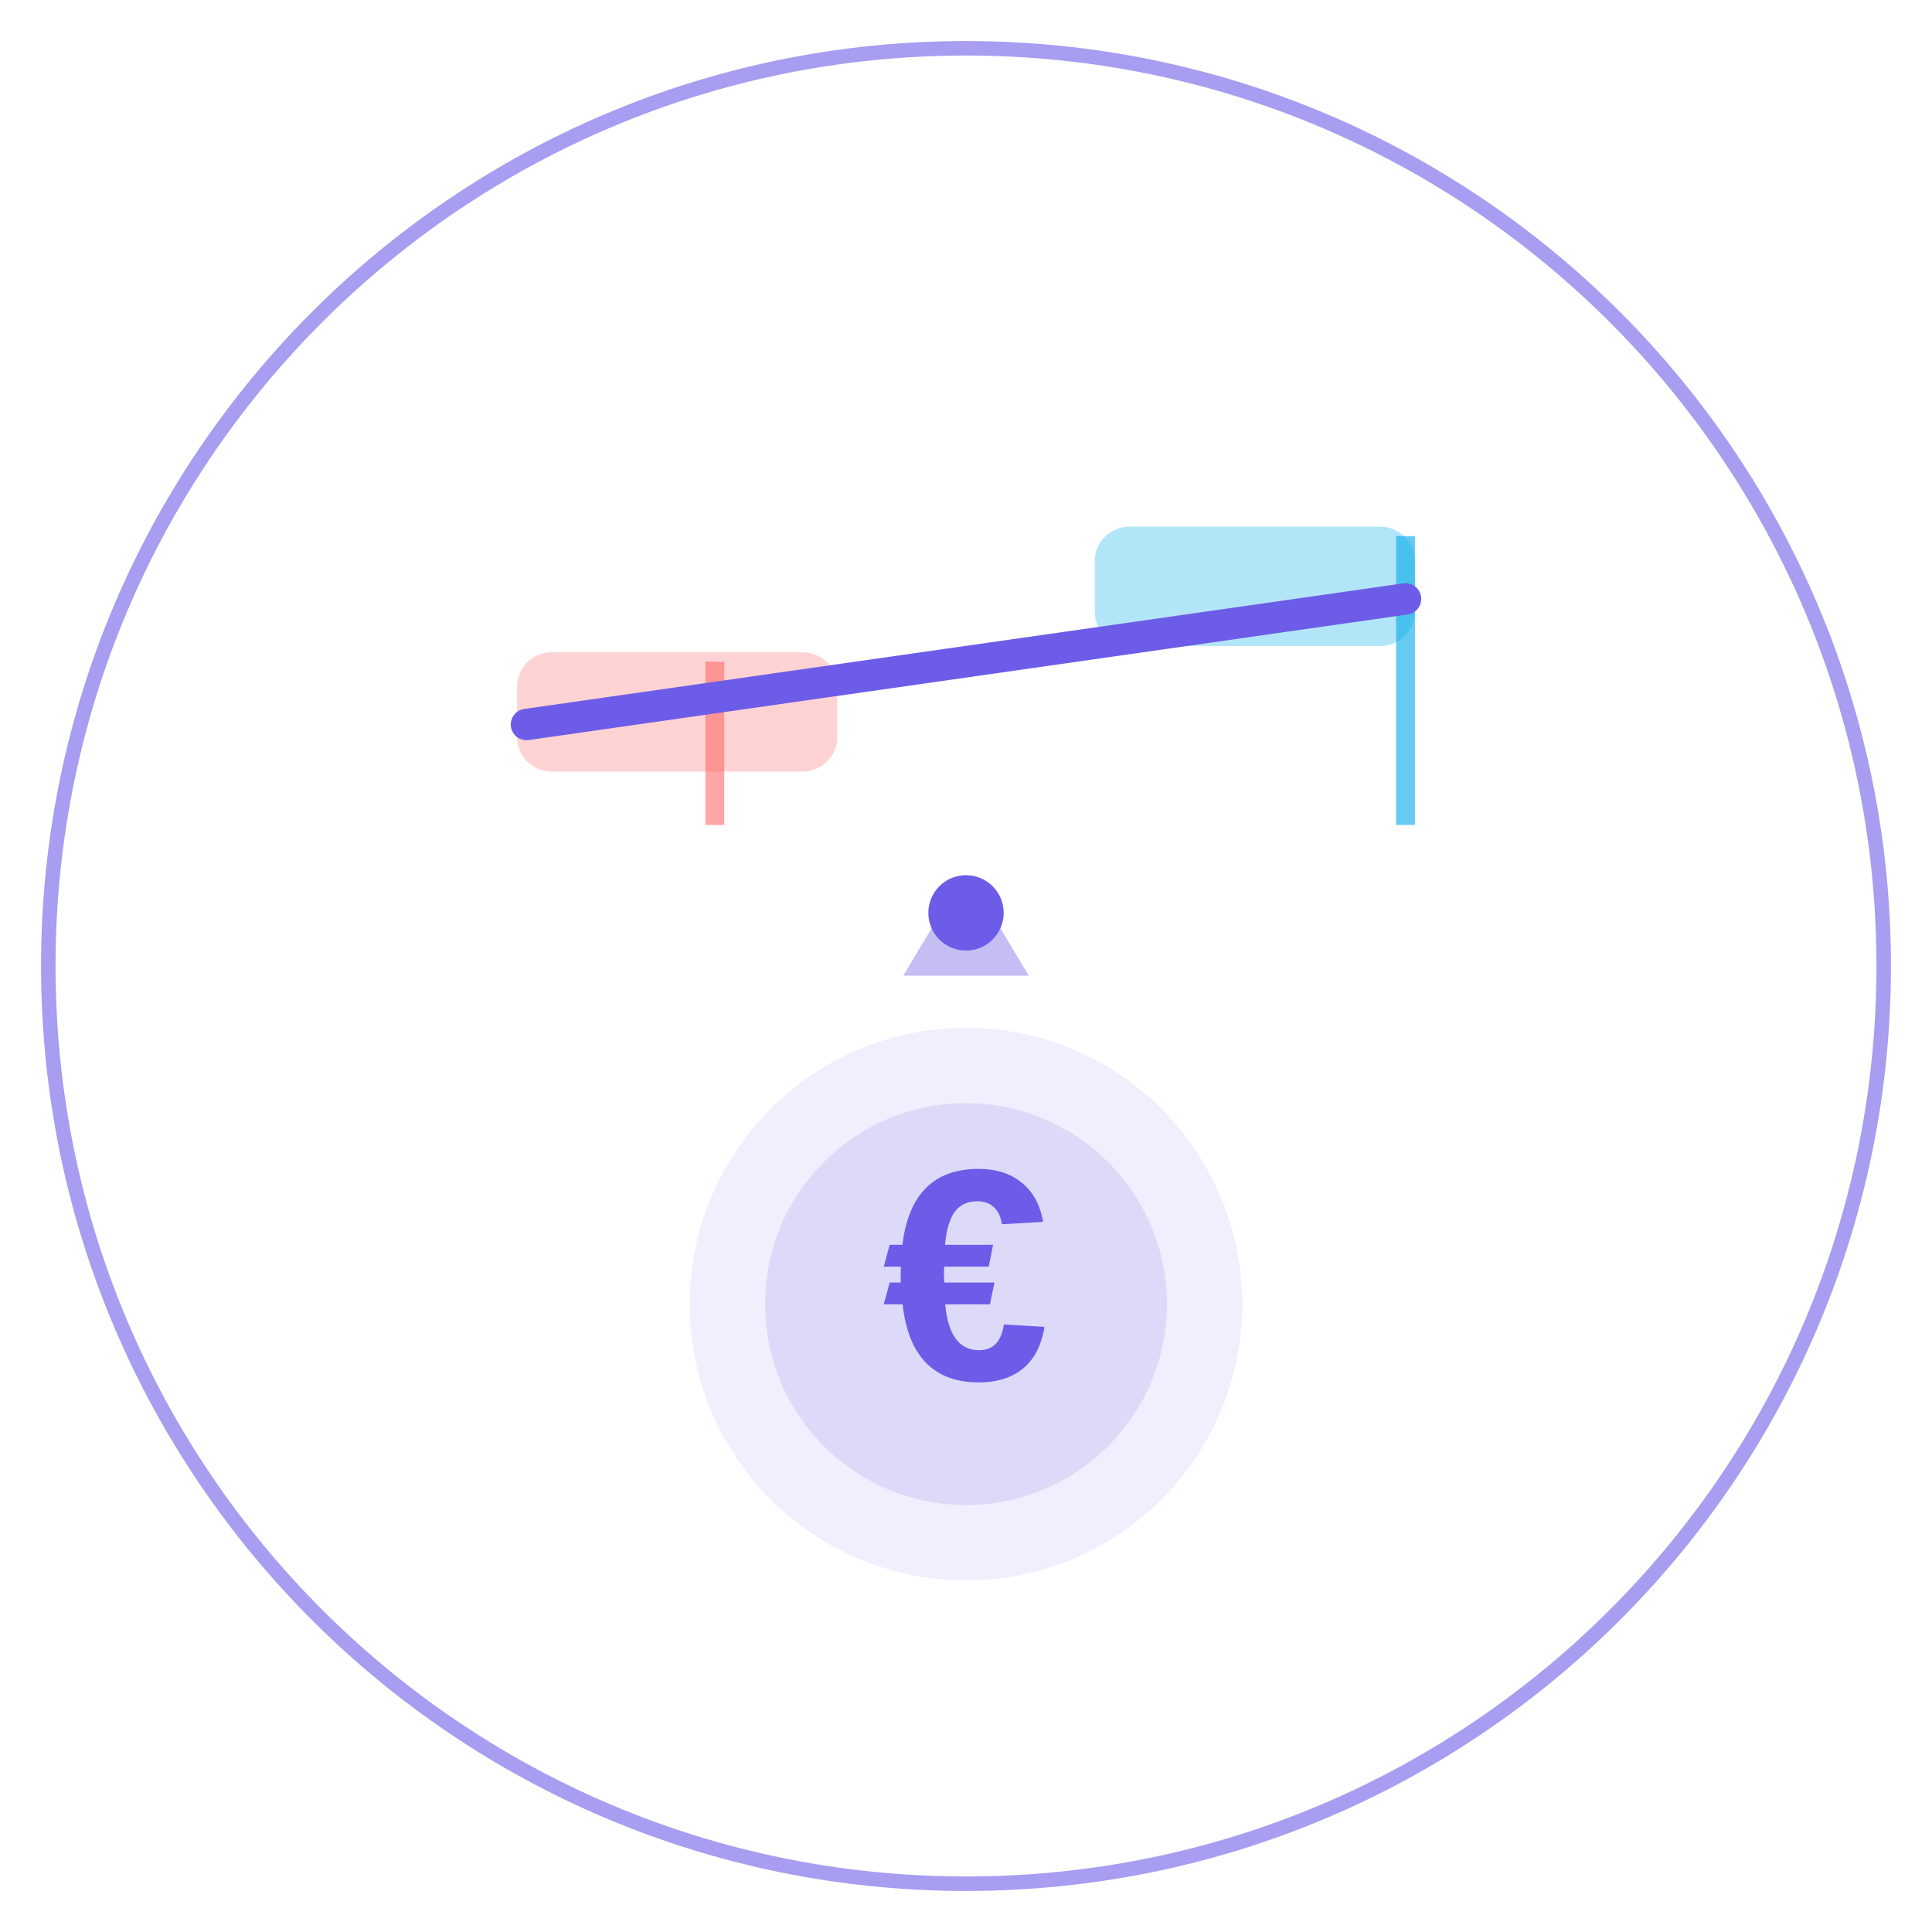
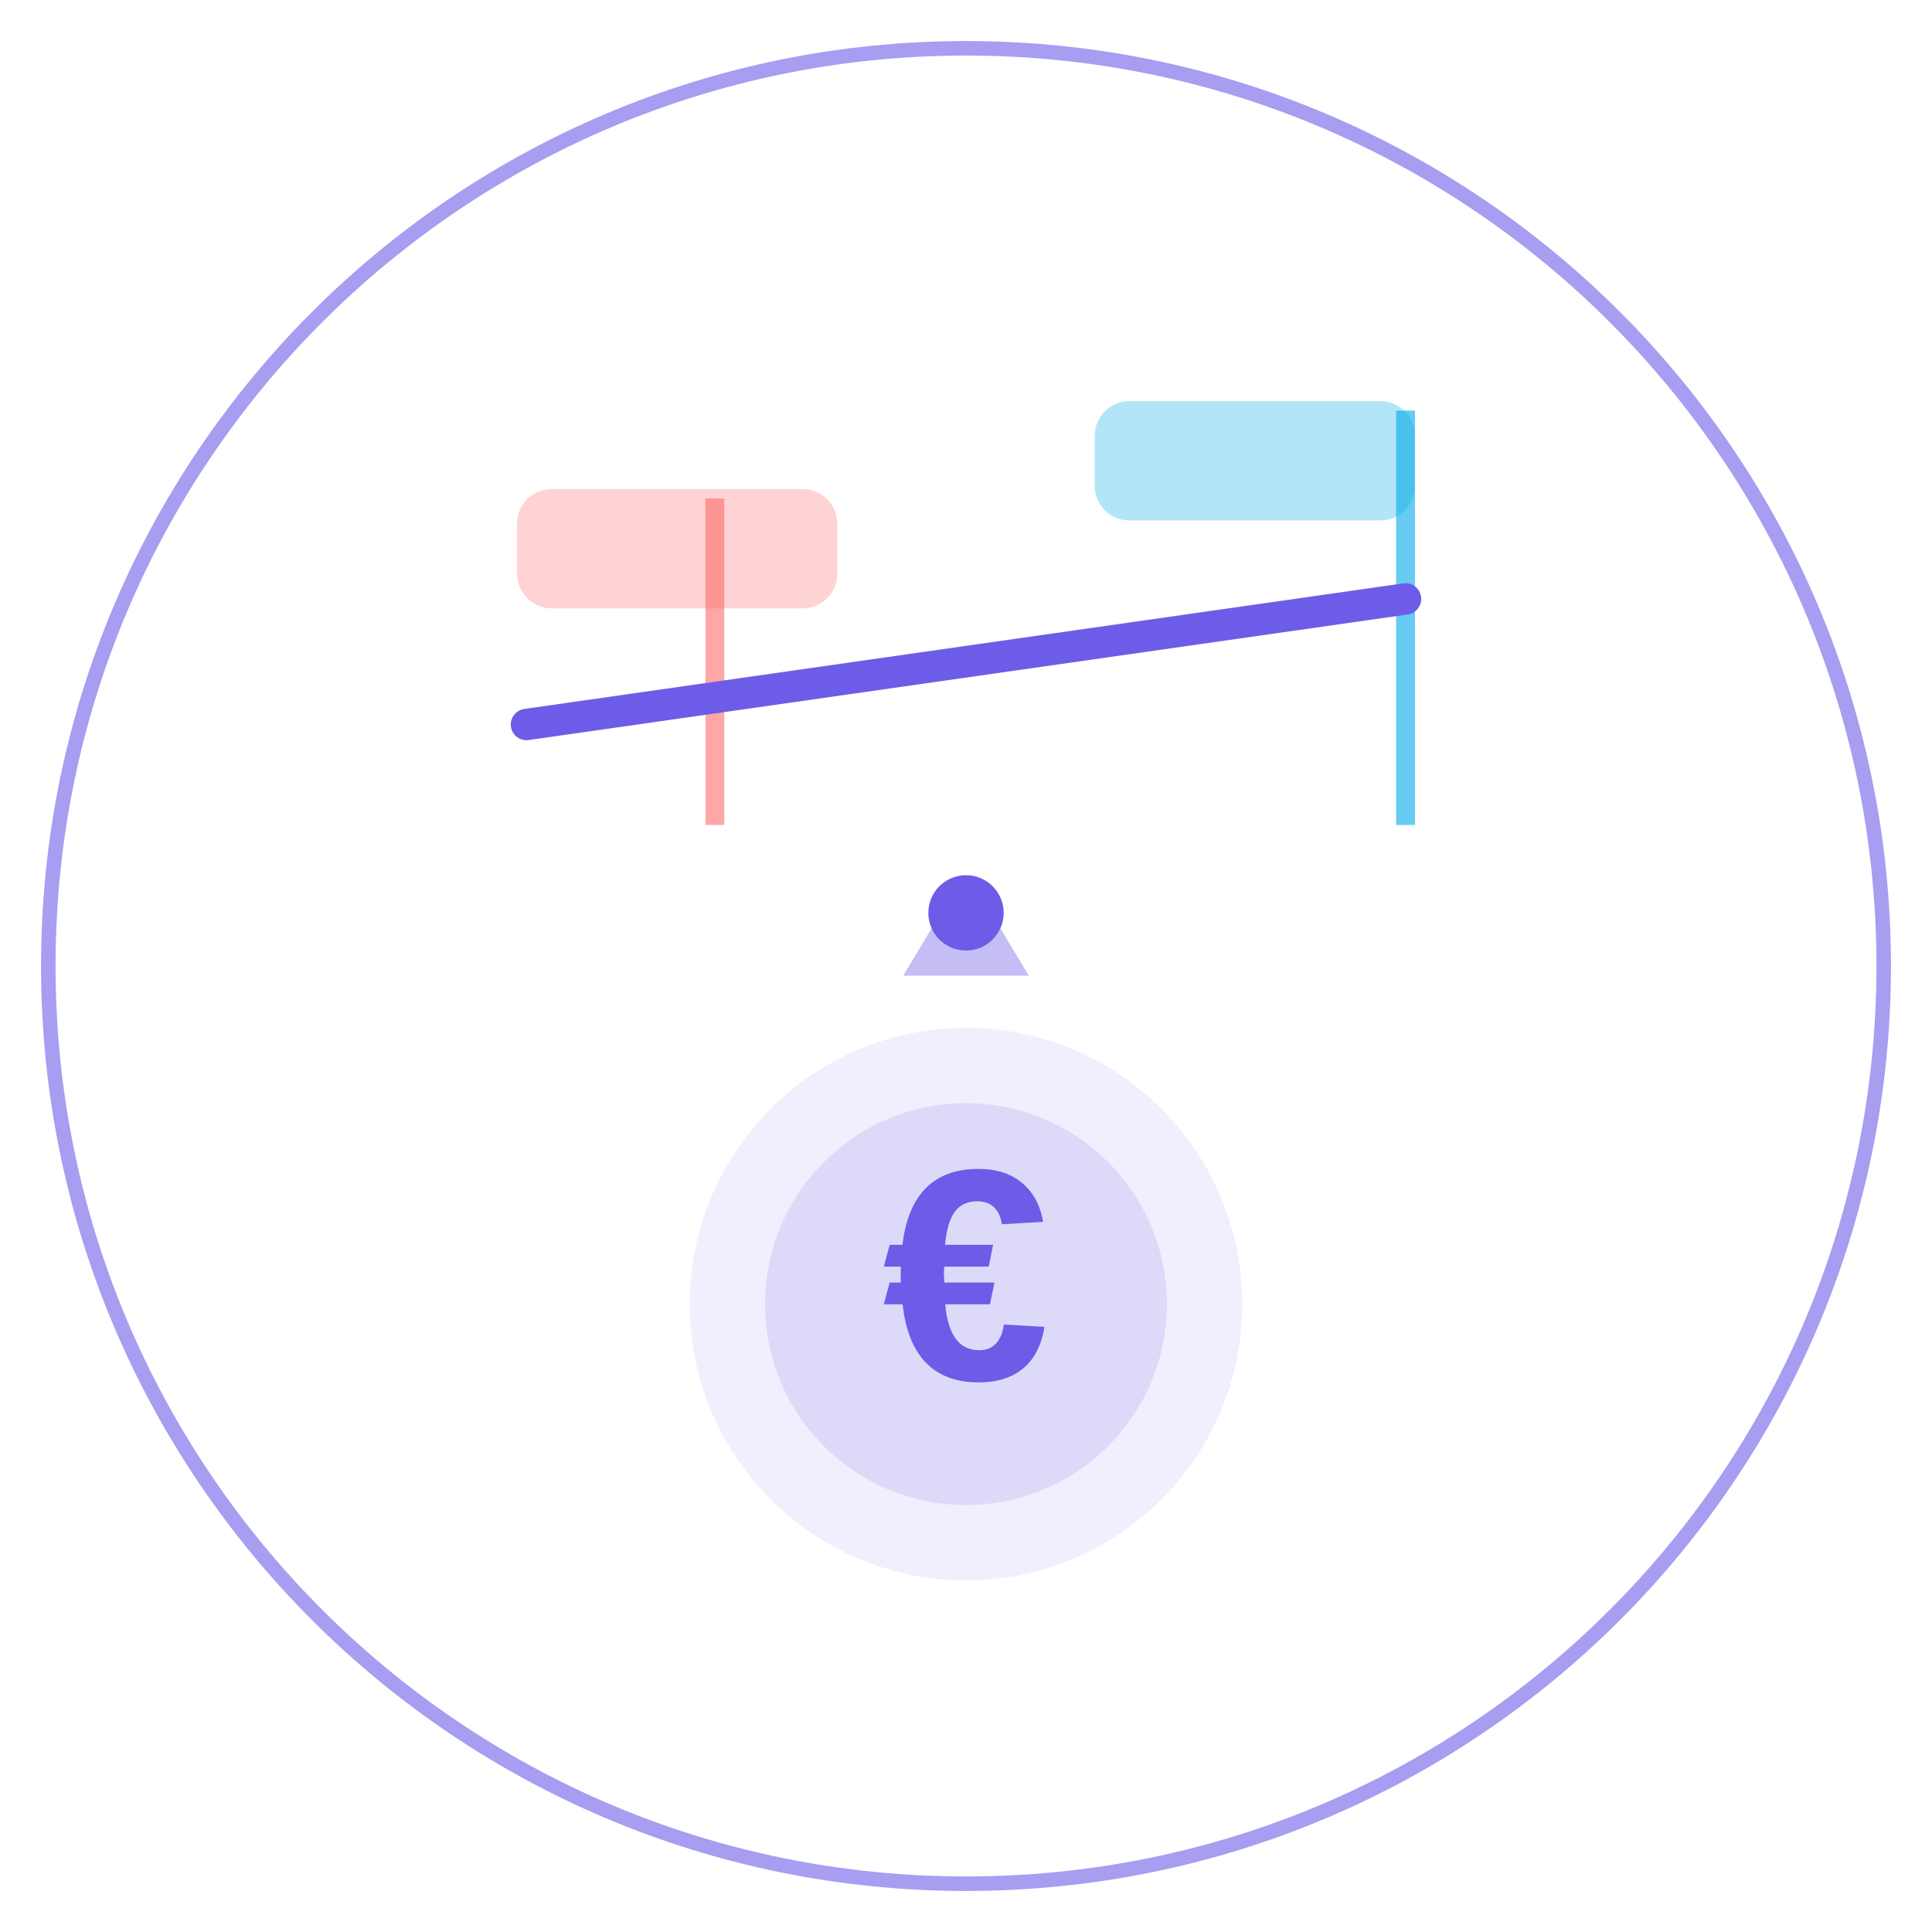
<svg xmlns="http://www.w3.org/2000/svg" viewBox="0 0 200 200">
  <circle cx="100" cy="100" r="95" fill="none" stroke="#6C5CE7" stroke-width="1.5" opacity="0.6" />
  <g transform="translate(100, 75) scale(1.3)">
    <path d="M -2 15 L 2 15 L 5 20 L -5 20 Z" fill="#6C5CE7" opacity="0.4" />
    <circle cx="0" cy="15" r="3" fill="#6C5CE7" />
-     <rect x="-35" y="-5" width="24" height="8" rx="2" fill="#FF6B6B" opacity="0.3" stroke="#FF6B6B" stroke-width="1.5" />
-     <line x1="-20" y1="-5" x2="-20" y2="8" stroke="#FF6B6B" stroke-width="1.5" opacity="0.6" />
-     <rect x="11" y="-15" width="24" height="8" rx="2" fill="#00A8E8" opacity="0.3" stroke="#00A8E8" stroke-width="1.5" />
-     <line x1="35" y1="-15" x2="35" y2="8" stroke="#00A8E8" stroke-width="1.5" opacity="0.6" />
+     <rect x="-35" y="-18" width="24" height="8" rx="2" fill="#FF6B6B" opacity="0.3" stroke="#FF6B6B" stroke-width="1.5" />
+     <line x1="-20" y1="-18" x2="-20" y2="8" stroke="#FF6B6B" stroke-width="1.5" opacity="0.6" />
+     <rect x="11" y="-25" width="24" height="8" rx="2" fill="#00A8E8" opacity="0.3" stroke="#00A8E8" stroke-width="1.5" />
+     <line x1="35" y1="-25" x2="35" y2="8" stroke="#00A8E8" stroke-width="1.5" opacity="0.6" />
    <line x1="-35" y1="0" x2="35" y2="-10" stroke="#6C5CE7" stroke-width="2.5" stroke-linecap="round" />
  </g>
  <g transform="translate(100, 135) scale(1.3)">
    <circle cx="0" cy="0" r="22" fill="#6C5CE7" opacity="0.1" />
    <circle cx="0" cy="0" r="16" fill="#6C5CE7" opacity="0.15" />
    <text x="0" y="6" font-size="24" font-weight="bold" fill="#6C5CE7" text-anchor="middle" font-family="Arial, sans-serif">€</text>
  </g>
</svg>
